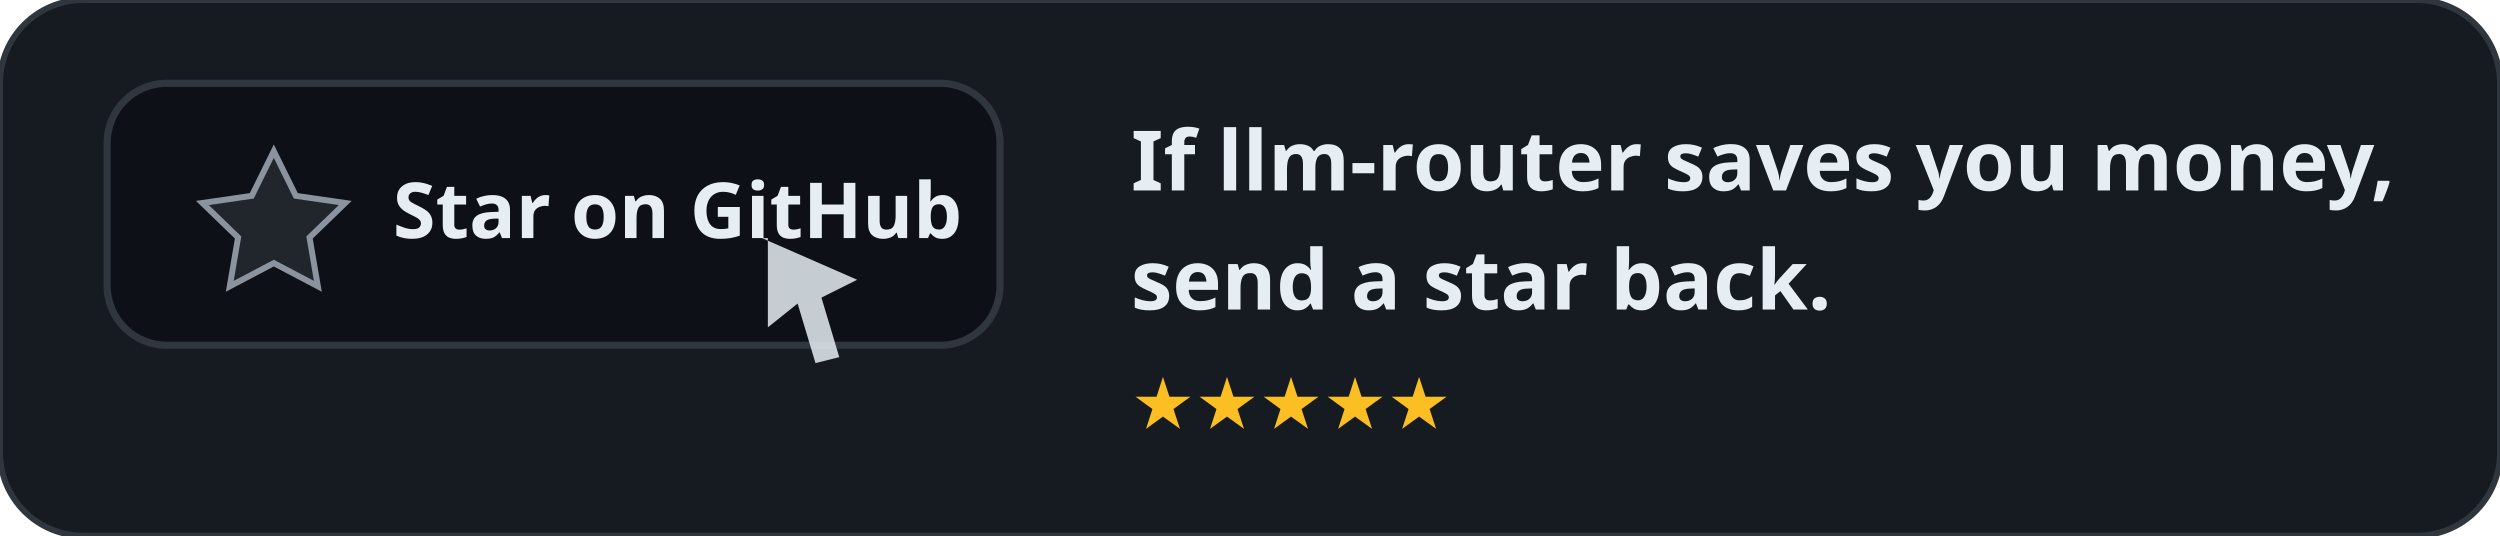
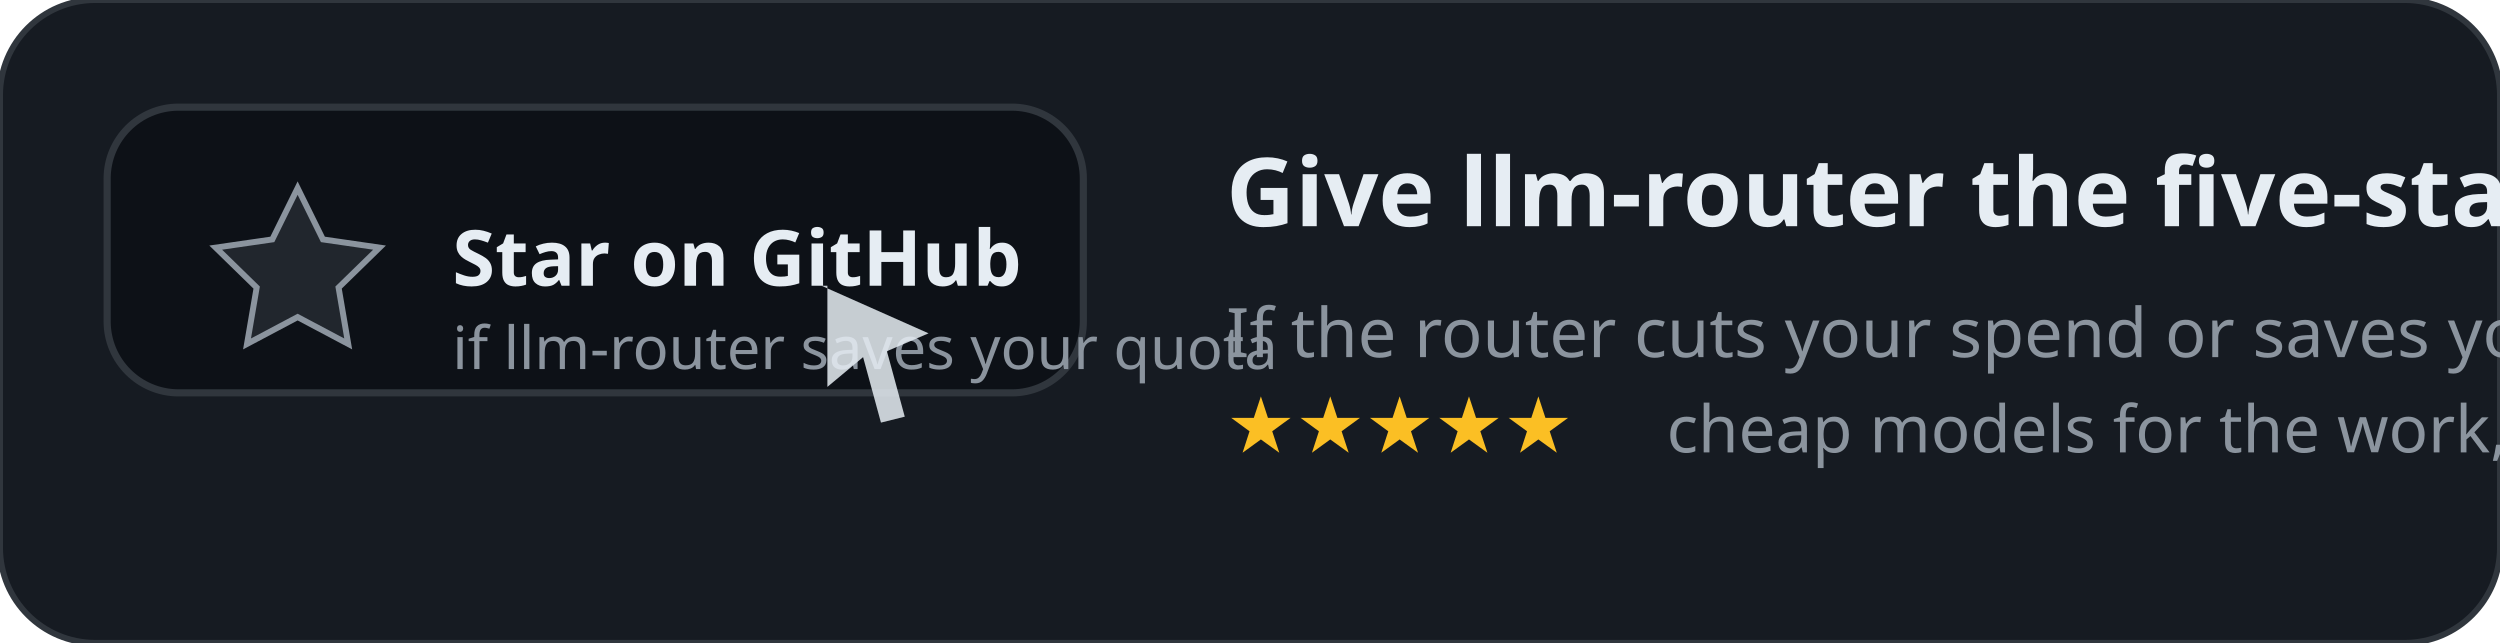
- <svg xmlns="http://www.w3.org/2000/svg" viewBox="0 0 420 90" fill="none">
+ <svg xmlns="http://www.w3.org/2000/svg" viewBox="0 0 420 108" fill="none">
  <style>
    @keyframes cursorTap {
      0%, 12%, 100% { transform: translate(0px, 0px) scale(1); }
      18% { transform: translate(-3px, -3px) scale(1); }
      24% { transform: translate(-10px, -10px) scale(0.96); }
      30% { transform: translate(-3px, -3px) scale(1); }
    }
    @keyframes borderGlow {
      0%, 100% { stroke-opacity: 0.45; }
      50% { stroke-opacity: 1; }
    }
    @keyframes sparkle {
      0%, 18%, 100% { opacity: 0; transform: scale(0.6); }
      28%, 46% { opacity: 1; transform: scale(1); }
      60% { opacity: 0; transform: scale(1.2); }
    }
+     @keyframes heartBeat {
+       0%, 100% { transform: scale(1); }
+       50% { transform: scale(1.08); }
+     }
+     @keyframes captionFade {
+       0% { opacity: 0; transform: translateY(4px); }
+       100% { opacity: 1; transform: translateY(0); }
+     }
    .button-border { animation: borderGlow 3s ease-in-out infinite; }
    .cursor { animation: cursorTap 3.4s ease-in-out infinite; transform-origin: 56px 46px; }
    .spark-1 { animation: sparkle 3.4s ease-in-out infinite; transform-origin: 0 0; }
    .spark-2 { animation: sparkle 3.4s ease-in-out 0.12s infinite; transform-origin: 0 0; }
+     .spark-3 { animation: sparkle 3.4s ease-in-out 0.24s infinite; transform-origin: 0 0; }
+     .five-star { animation: heartBeat 2.4s ease-in-out infinite; transform-origin: center; }
+     .caption { animation: captionFade 0.45s ease-out both; }
  </style>
-   <rect width="420" height="90" rx="14" fill="#161b22" stroke="#30363d" stroke-width="1" />
-   <g transform="translate(18 14)">
-     <rect class="button-border" x="0" y="0" width="150" height="44" rx="10" fill="#0d1117" stroke="#30363d" stroke-width="1.2" />
-     <g transform="translate(14 10)">
-       <path d="M14 1.4l3.7 7.5 8.3 1.2-6 5.8 1.4 8.2L14 20.2 6.6 24.1l1.4-8.2-6-5.8 8.3-1.2L14 1.4z" fill="#21262d" stroke="#8b949e" stroke-width="1">
-         <animate attributeName="fill" values="#21262d;#21262d;#FBBF24;#FBBF24;#21262d" dur="3.4s" repeatCount="indefinite" />
-         <animate attributeName="stroke" values="#8b949e;#8b949e;#FBBF24;#FBBF24;#8b949e" dur="3.4s" repeatCount="indefinite" />
-       </path>
-       <text x="34" y="16" font-family="system-ui, sans-serif" font-size="13" font-weight="700" fill="#e6edf3">Star on GitHub</text>
+   <rect width="420" height="108" rx="16" fill="#161b22" stroke="#30363d" stroke-width="1" />
+   <g transform="translate(18 18)">
+     <rect class="button-border" x="0" y="0" width="164" height="48" rx="12" fill="#0d1117" stroke="#30363d" stroke-width="1.2" />
+     <g transform="translate(16 12)">
+       <g>
+         <path d="M16 1.6l4.25 8.62 9.51 1.38-6.88 6.71 1.62 9.47L16 23.27 7.5 27.78l1.62-9.47-6.88-6.71 9.51-1.38L16 1.6z" fill="#21262d" stroke="#8b949e" stroke-width="1">
+           <animate attributeName="fill" values="#21262d;#21262d;#FBBF24;#FBBF24;#21262d" dur="3.4s" repeatCount="indefinite" />
+           <animate attributeName="stroke" values="#8b949e;#8b949e;#FBBF24;#FBBF24;#8b949e" dur="3.4s" repeatCount="indefinite" />
+         </path>
+         <animateTransform attributeName="transform" type="scale" values="1;1;1.15;1;1" dur="3.4s" repeatCount="indefinite" additive="sum" />
+       </g>
+       <text x="42" y="18" font-family="system-ui, sans-serif" font-size="13" font-weight="700" fill="#e6edf3">Star on GitHub</text>
+       <text x="42" y="32" font-family="system-ui, sans-serif" font-size="10" fill="#8b949e">if llm-router saves your quota</text>
    </g>
    <g class="spark-1" opacity="0">
-       <circle cx="36" cy="-2" r="2.5" fill="#FBBF24" />
-       <circle cx="24" cy="-6" r="1.5" fill="#818CF8" />
+       <circle cx="40" cy="-2" r="3" fill="#FBBF24" />
+       <circle cx="28" cy="-8" r="1.8" fill="#818CF8" />
    </g>
    <g class="spark-2" opacity="0">
-       <circle cx="136" cy="-4" r="2" fill="#34D399" />
-       <circle cx="146" cy="6" r="1.4" fill="#FBBF24" />
+       <circle cx="148" cy="-6" r="2.2" fill="#34D399" />
+       <circle cx="160" cy="4" r="1.6" fill="#FBBF24" />
    </g>
-     <g class="cursor" transform="translate(110 26)">
-       <path d="M0 0l16 7-6 3 3 10-4 1-3-10-5 4V0z" fill="#e6edf3" opacity="0.85" />
+     <g class="spark-3" opacity="0">
+       <circle cx="172" cy="14" r="2.3" fill="#F87171" />
+       <circle cx="178" cy="28" r="1.8" fill="#A78BFA" />
+     </g>
+     <g class="cursor" transform="translate(120 30)">
+       <path d="M0 0l18 8-7 3 3 11-4 1-3-11-6 5V0z" fill="#e6edf3" opacity="0.85" />
    </g>
  </g>
-   <g transform="translate(190 14)">
-     <text x="0" y="18" font-family="system-ui, sans-serif" font-size="14" font-weight="700" fill="#e6edf3">If llm-router saves you money,</text>
-     <text x="0" y="38" font-family="system-ui, sans-serif" font-size="14" font-weight="700" fill="#e6edf3">send a star back.</text>
-     <text x="0" y="58" font-family="system-ui, sans-serif" font-size="12" fill="#FBBF24" font-weight="600">★★★★★</text>
+   <g class="caption" transform="translate(206 18)">
+     <text x="0" y="20" font-family="system-ui, sans-serif" font-size="16" font-weight="800" fill="#e6edf3">Give llm-router the five-star treatment.</text>
+     <text x="0" y="42" font-family="system-ui, sans-serif" font-size="11.5" fill="#8b949e">If the router cuts your spend or saves your quota, send a star back on GitHub.</text>
+     <g class="five-star" transform="translate(0 58)">
+       <text x="0" y="0" font-family="system-ui, sans-serif" font-size="13" font-weight="700" fill="#FBBF24">★★★★★</text>
+       <text x="74" y="0" font-family="system-ui, sans-serif" font-size="11" fill="#8b949e">cheap models for the work, premium stars for the love</text>
+     </g>
  </g>
</svg>
